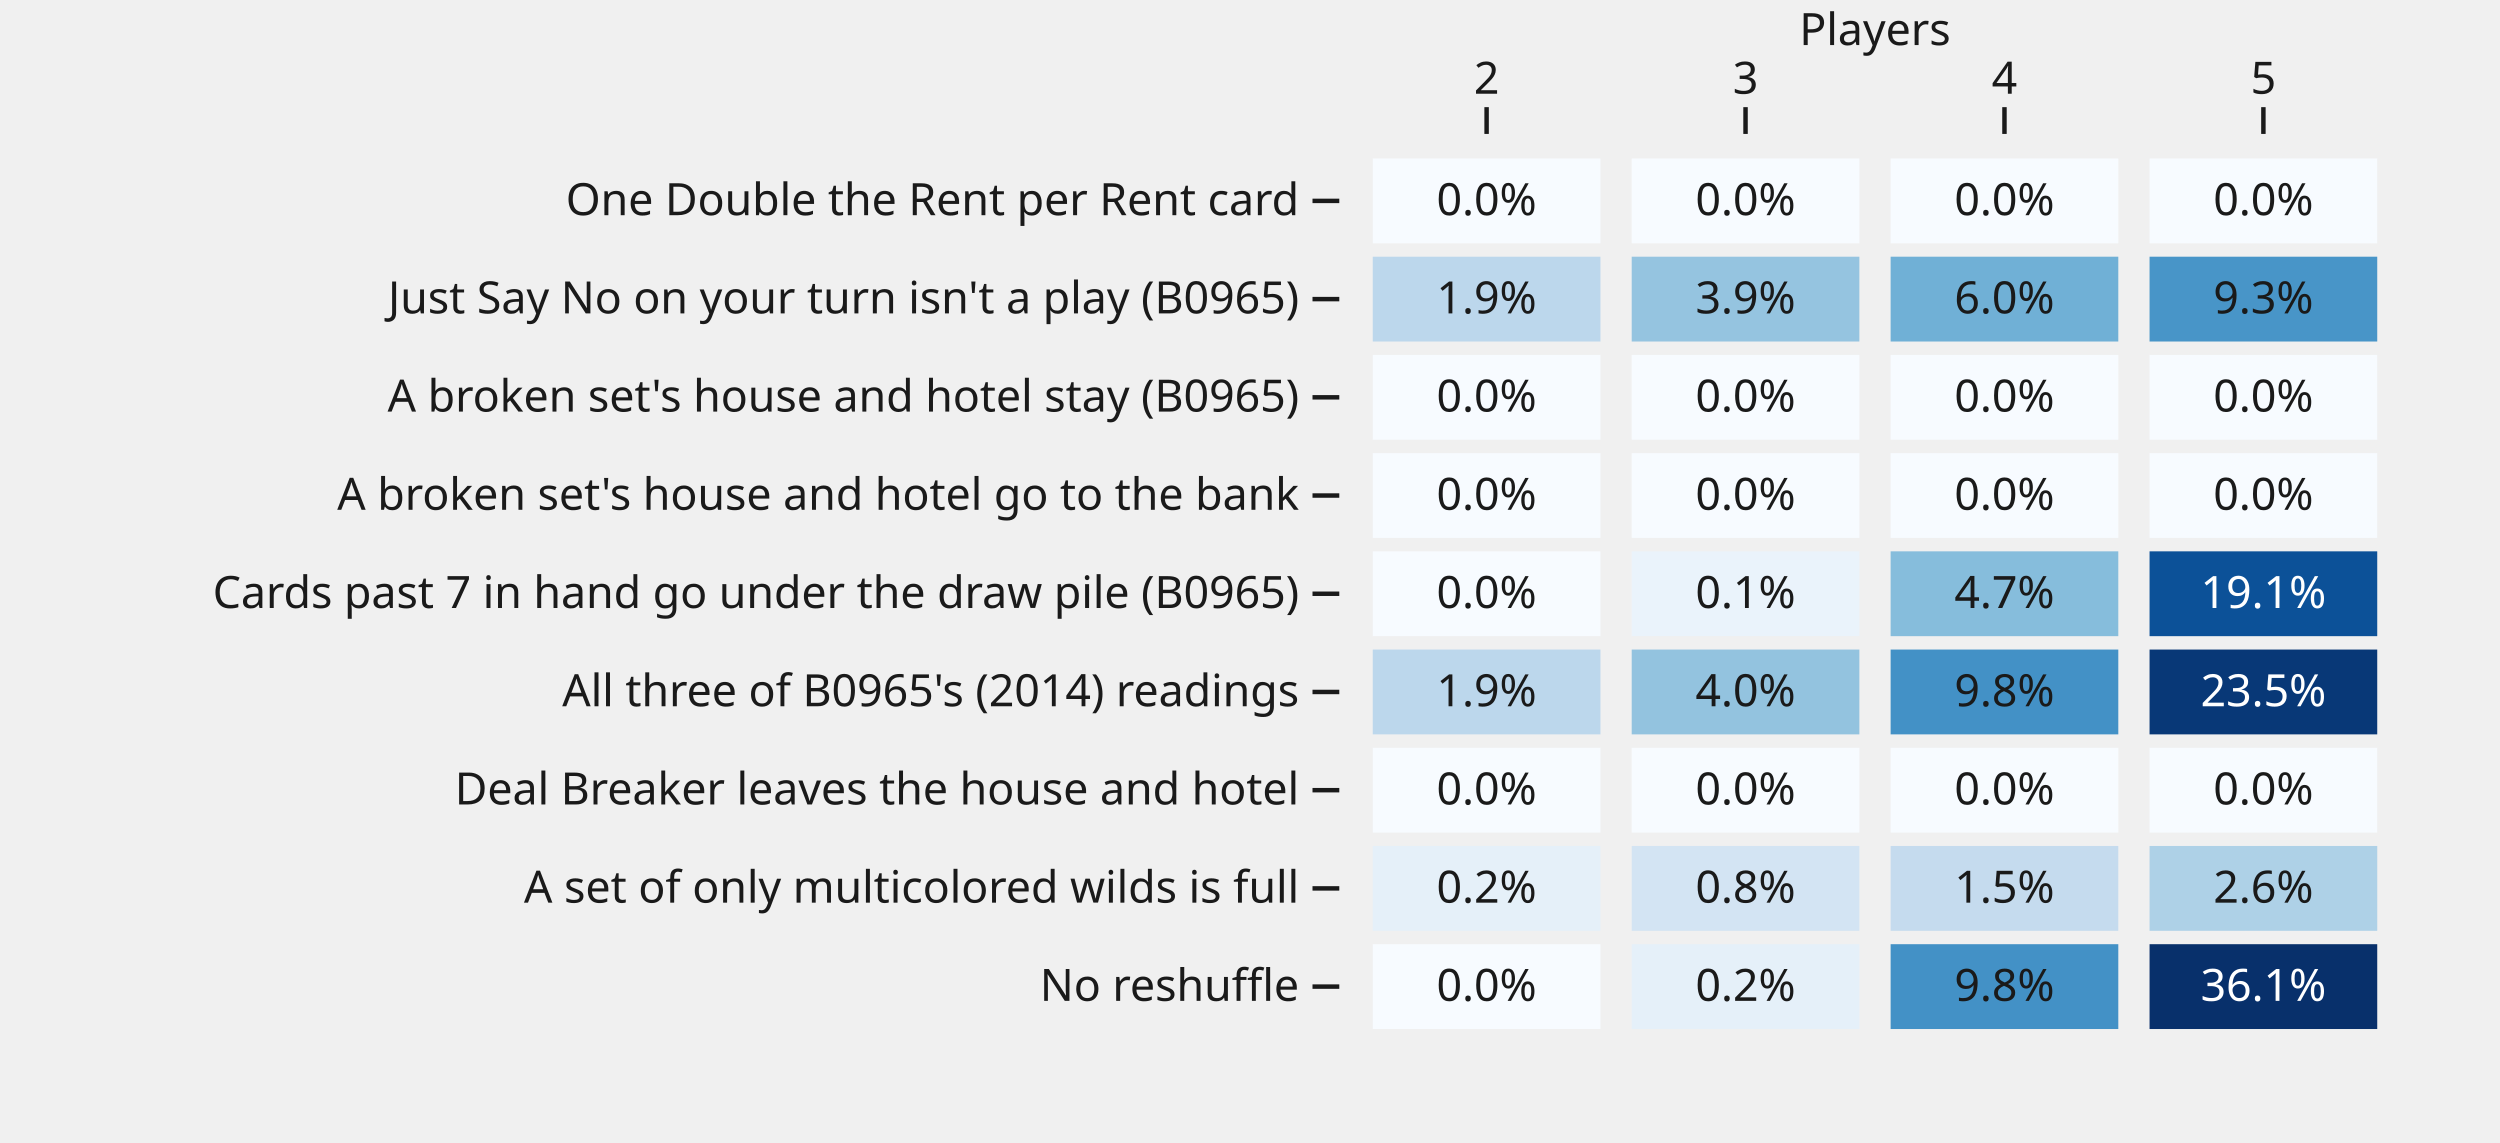
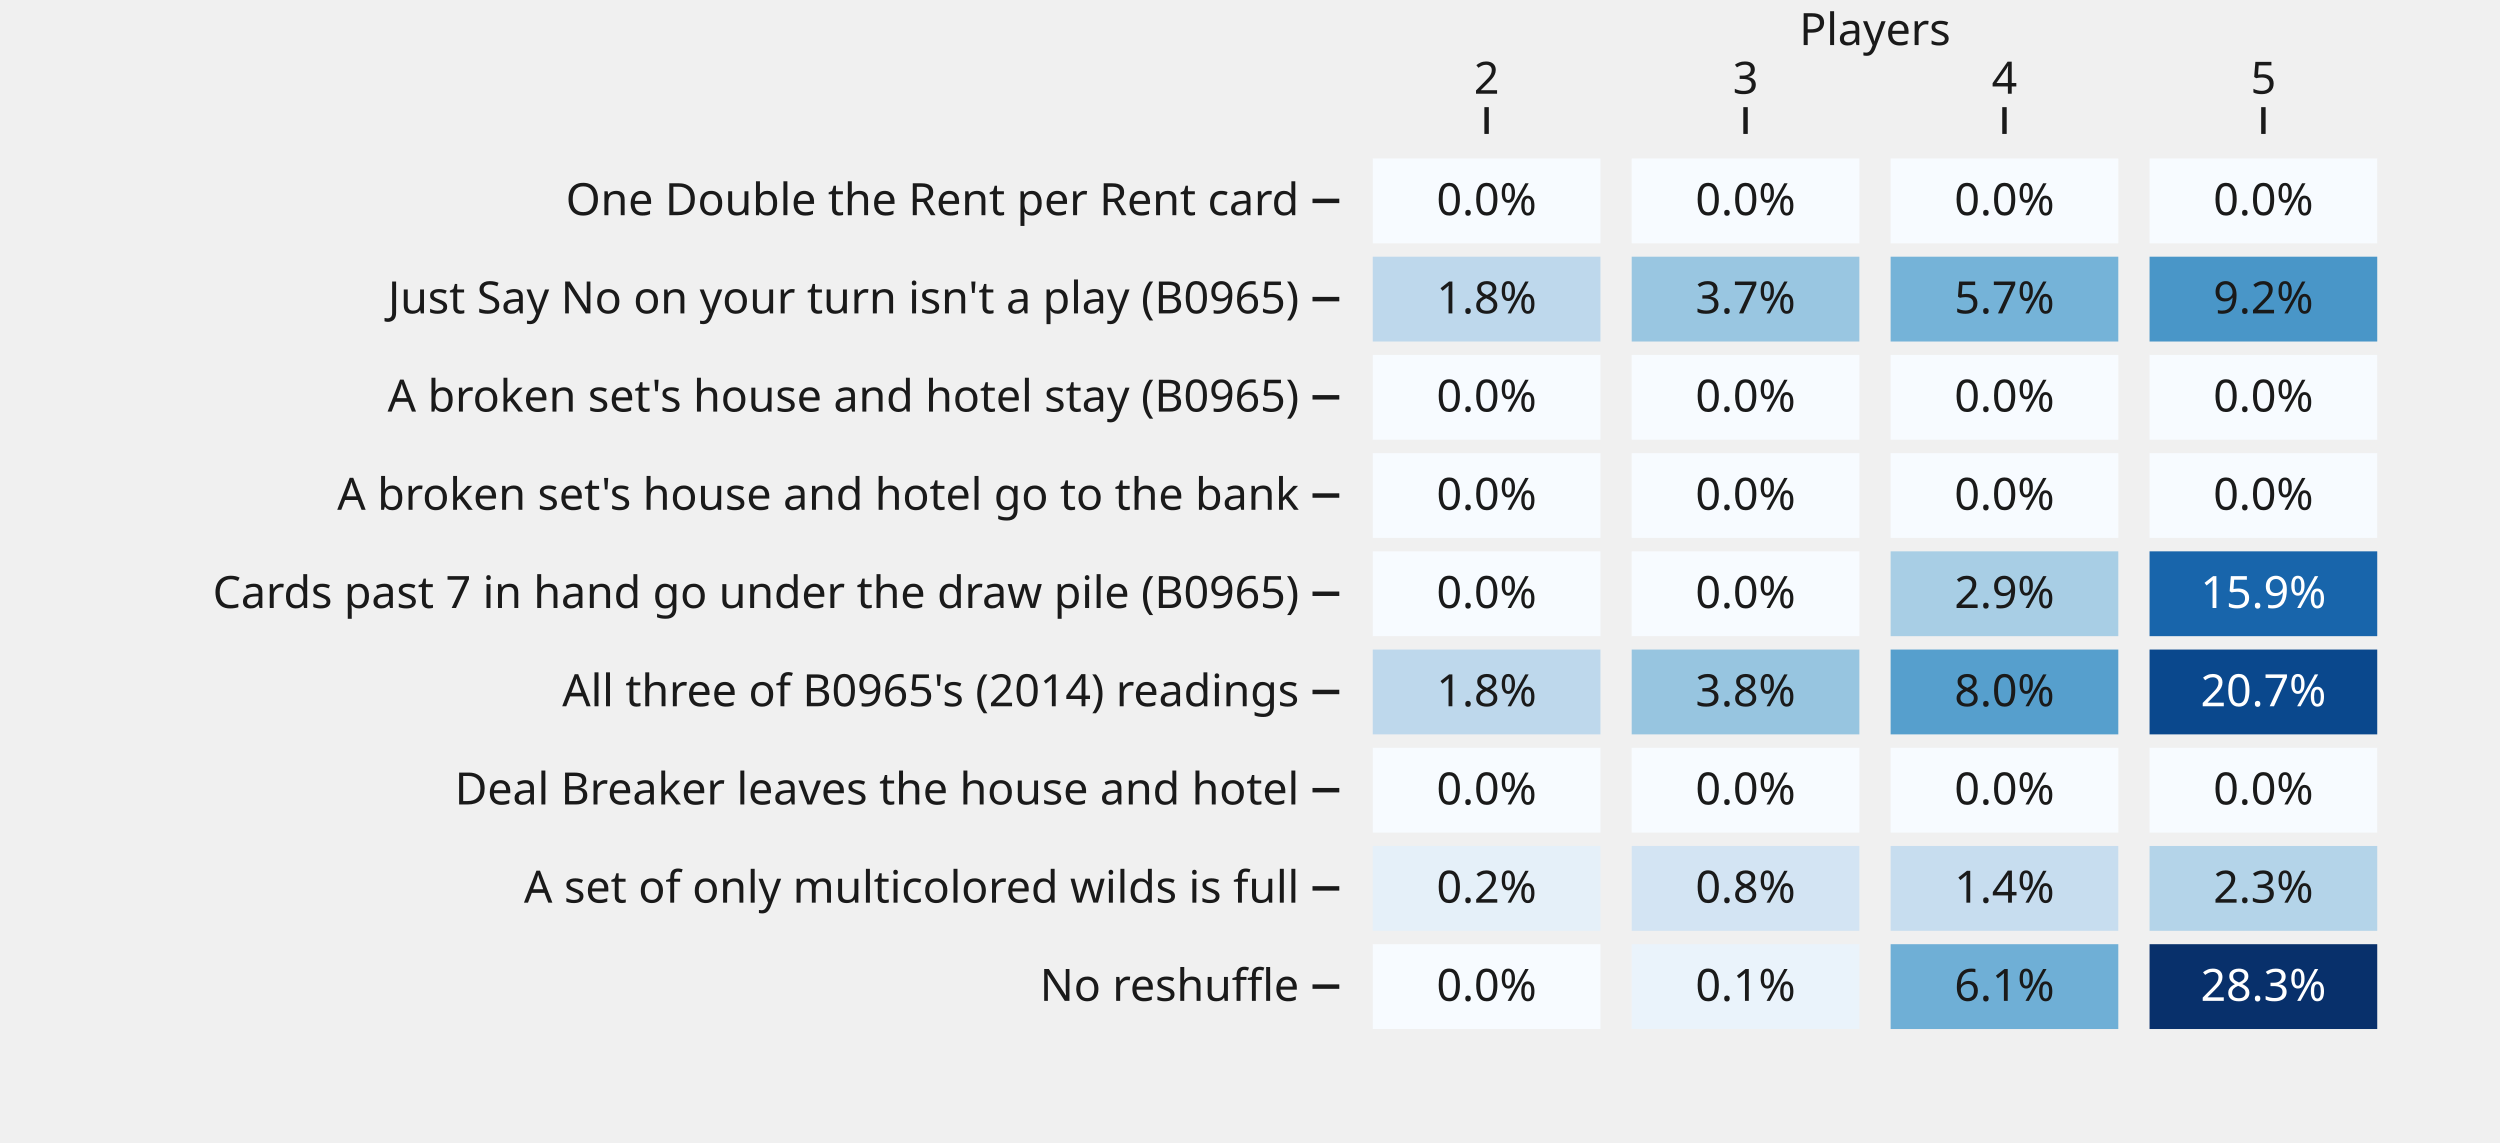
<svg xmlns="http://www.w3.org/2000/svg" class="plot-d6a7b5" fill="currentColor" font-family="system-ui, sans-serif" font-size="10" text-anchor="middle" width="560" height="256" viewBox="0 0 560 256" style="background: rgb(255, 255, 255); color: rgb(26, 26, 26);">
  <style>@media (prefers-color-scheme: dark) { :root { filter: invert(1) hue-rotate(180deg); background: none !important } }</style>
  <style>:where(.plot-d6a7b5) {
  --plot-background: white;
  display: block;
  height: auto;
  height: intrinsic;
  max-width: 100%;
}
:where(.plot-d6a7b5 text),
:where(.plot-d6a7b5 tspan) {
  white-space: pre;
}</style>
  <g aria-label="y-axis tick" aria-hidden="true" fill="none" stroke="currentColor" transform="translate(0,10)">
    <path transform="translate(300,35)" d="M0,0L-6,0" />
    <path transform="translate(300,57)" d="M0,0L-6,0" />
    <path transform="translate(300,79)" d="M0,0L-6,0" />
    <path transform="translate(300,101)" d="M0,0L-6,0" />
    <path transform="translate(300,123)" d="M0,0L-6,0" />
    <path transform="translate(300,145)" d="M0,0L-6,0" />
    <path transform="translate(300,167)" d="M0,0L-6,0" />
    <path transform="translate(300,189)" d="M0,0L-6,0" />
    <path transform="translate(300,211)" d="M0,0L-6,0" />
  </g>
  <g aria-label="y-axis tick label" text-anchor="end" transform="translate(-9,10)">
    <text y="0.32em" transform="translate(300,35)">One Double the Rent per Rent card</text>
    <text y="0.32em" transform="translate(300,57)">Just Say No on your turn isn't a play (B0965)</text>
    <text y="0.32em" transform="translate(300,79)">A broken set's house and hotel stay (B0965)</text>
    <text y="0.32em" transform="translate(300,101)">A broken set's house and hotel go to the bank</text>
    <text y="0.32em" transform="translate(300,123)">Cards past 7 in hand go under the draw pile (B0965)</text>
    <text y="0.32em" transform="translate(300,145)">All three of B0965's (2014) readings</text>
    <text y="0.32em" transform="translate(300,167)">Deal Breaker leaves the house and hotel</text>
    <text y="0.32em" transform="translate(300,189)">A set of only multicolored wilds is full</text>
    <text y="0.32em" transform="translate(300,211)">No reshuffle</text>
  </g>
  <g aria-label="x-axis tick" aria-hidden="true" fill="none" stroke="currentColor" transform="translate(26,0)">
    <path transform="translate(307,30)" d="M0,0L0,-6" />
    <path transform="translate(365,30)" d="M0,0L0,-6" />
    <path transform="translate(423,30)" d="M0,0L0,-6" />
    <path transform="translate(481,30)" d="M0,0L0,-6" />
  </g>
  <g aria-label="x-axis tick label" transform="translate(26,-9)">
    <text transform="translate(307,30)">2</text>
    <text transform="translate(365,30)">3</text>
    <text transform="translate(423,30)">4</text>
    <text transform="translate(481,30)">5</text>
  </g>
  <g aria-label="x-axis label" transform="translate(0,-27)">
    <text y="0.71em" transform="translate(420,30)">Players</text>
  </g>
  <g aria-label="cell">
    <rect x="307.5" width="51" y="35.5" height="19" fill="rgb(247, 251, 255)" />
    <rect x="365.5" width="51" y="35.5" height="19" fill="rgb(247, 251, 255)" />
    <rect x="423.5" width="51" y="35.5" height="19" fill="rgb(247, 251, 255)" />
    <rect x="481.5" width="51" y="35.5" height="19" fill="rgb(247, 251, 255)" />
-     <rect x="307.5" width="51" y="57.5" height="19" fill="rgb(188, 215, 236)" />
-     <rect x="365.5" width="51" y="57.5" height="19" fill="rgb(149, 196, 224)" />
-     <rect x="423.5" width="51" y="57.5" height="19" fill="rgb(112, 176, 214)" />
-     <rect x="481.5" width="51" y="57.5" height="19" fill="rgb(72, 149, 200)" />
+     <rect x="307.5" width="51" y="57.5" height="19" fill="rgb(190, 216, 236)" />
+     <rect x="365.5" width="51" y="57.5" height="19" fill="rgb(153, 198, 225)" />
+     <rect x="423.5" width="51" y="57.5" height="19" fill="rgb(117, 179, 216)" />
+     <rect x="481.5" width="51" y="57.5" height="19" fill="rgb(73, 150, 200)" />
    <rect x="307.5" width="51" y="79.5" height="19" fill="rgb(247, 251, 255)" />
    <rect x="365.5" width="51" y="79.5" height="19" fill="rgb(247, 251, 255)" />
    <rect x="423.5" width="51" y="79.5" height="19" fill="rgb(247, 251, 255)" />
    <rect x="481.5" width="51" y="79.5" height="19" fill="rgb(247, 251, 255)" />
    <rect x="307.5" width="51" y="101.5" height="19" fill="rgb(247, 251, 255)" />
    <rect x="365.5" width="51" y="101.5" height="19" fill="rgb(247, 251, 255)" />
    <rect x="423.5" width="51" y="101.5" height="19" fill="rgb(247, 251, 255)" />
    <rect x="481.5" width="51" y="101.5" height="19" fill="rgb(247, 251, 255)" />
    <rect x="307.5" width="51" y="123.5" height="19" fill="rgb(247, 251, 255)" />
-     <rect x="365.5" width="51" y="123.5" height="19" fill="rgb(234, 243, 251)" />
-     <rect x="423.5" width="51" y="123.5" height="19" fill="rgb(134, 189, 220)" />
-     <rect x="481.5" width="51" y="123.5" height="19" fill="rgb(12, 81, 152)" />
-     <rect x="307.5" width="51" y="145.5" height="19" fill="rgb(188, 215, 236)" />
-     <rect x="365.5" width="51" y="145.5" height="19" fill="rgb(147, 195, 223)" />
-     <rect x="423.5" width="51" y="145.5" height="19" fill="rgb(67, 145, 198)" />
-     <rect x="481.5" width="51" y="145.5" height="19" fill="rgb(8, 56, 119)" />
+     <rect x="365.5" width="51" y="123.5" height="19" fill="rgb(247, 251, 255)" />
+     <rect x="423.5" width="51" y="123.5" height="19" fill="rgb(168, 206, 229)" />
+     <rect x="481.5" width="51" y="123.5" height="19" fill="rgb(24, 101, 171)" />
+     <rect x="307.5" width="51" y="145.5" height="19" fill="rgb(190, 216, 236)" />
+     <rect x="365.5" width="51" y="145.5" height="19" fill="rgb(151, 197, 224)" />
+     <rect x="423.5" width="51" y="145.5" height="19" fill="rgb(86, 159, 205)" />
+     <rect x="481.5" width="51" y="145.5" height="19" fill="rgb(10, 72, 141)" />
    <rect x="307.5" width="51" y="167.5" height="19" fill="rgb(247, 251, 255)" />
    <rect x="365.5" width="51" y="167.5" height="19" fill="rgb(247, 251, 255)" />
    <rect x="423.5" width="51" y="167.5" height="19" fill="rgb(247, 251, 255)" />
    <rect x="481.5" width="51" y="167.5" height="19" fill="rgb(247, 251, 255)" />
    <rect x="307.5" width="51" y="189.5" height="19" fill="rgb(229, 240, 249)" />
    <rect x="365.5" width="51" y="189.5" height="19" fill="rgb(211, 228, 243)" />
-     <rect x="423.5" width="51" y="189.5" height="19" fill="rgb(197, 219, 238)" />
-     <rect x="481.5" width="51" y="189.5" height="19" fill="rgb(174, 209, 231)" />
+     <rect x="423.5" width="51" y="189.5" height="19" fill="rgb(199, 221, 239)" />
+     <rect x="481.5" width="51" y="189.5" height="19" fill="rgb(180, 212, 233)" />
    <rect x="307.5" width="51" y="211.5" height="19" fill="rgb(247, 251, 255)" />
-     <rect x="365.5" width="51" y="211.5" height="19" fill="rgb(229, 240, 249)" />
-     <rect x="423.5" width="51" y="211.5" height="19" fill="rgb(67, 145, 198)" />
+     <rect x="365.5" width="51" y="211.5" height="19" fill="rgb(234, 243, 251)" />
+     <rect x="423.5" width="51" y="211.5" height="19" fill="rgb(111, 175, 214)" />
    <rect x="481.5" width="51" y="211.5" height="19" fill="rgb(8, 48, 107)" />
  </g>
  <g aria-label="text" font-size="10" transform="translate(26,10)">
    <text y="0.32em" transform="translate(307,35)" fill="#1a1a1a">0.0%</text>
    <text y="0.32em" transform="translate(365,35)" fill="#1a1a1a">0.0%</text>
    <text y="0.32em" transform="translate(423,35)" fill="#1a1a1a">0.0%</text>
    <text y="0.32em" transform="translate(481,35)" fill="#1a1a1a">0.0%</text>
-     <text y="0.32em" transform="translate(307,57)" fill="#1a1a1a">1.9%</text>
-     <text y="0.32em" transform="translate(365,57)" fill="#1a1a1a">3.9%</text>
-     <text y="0.32em" transform="translate(423,57)" fill="#1a1a1a">6.0%</text>
-     <text y="0.32em" transform="translate(481,57)" fill="#1a1a1a">9.3%</text>
+     <text y="0.32em" transform="translate(307,57)" fill="#1a1a1a">1.8%</text>
+     <text y="0.32em" transform="translate(365,57)" fill="#1a1a1a">3.7%</text>
+     <text y="0.32em" transform="translate(423,57)" fill="#1a1a1a">5.7%</text>
+     <text y="0.32em" transform="translate(481,57)" fill="#1a1a1a">9.2%</text>
    <text y="0.32em" transform="translate(307,79)" fill="#1a1a1a">0.0%</text>
    <text y="0.32em" transform="translate(365,79)" fill="#1a1a1a">0.0%</text>
    <text y="0.32em" transform="translate(423,79)" fill="#1a1a1a">0.0%</text>
    <text y="0.32em" transform="translate(481,79)" fill="#1a1a1a">0.0%</text>
    <text y="0.32em" transform="translate(307,101)" fill="#1a1a1a">0.0%</text>
    <text y="0.32em" transform="translate(365,101)" fill="#1a1a1a">0.0%</text>
    <text y="0.32em" transform="translate(423,101)" fill="#1a1a1a">0.0%</text>
    <text y="0.32em" transform="translate(481,101)" fill="#1a1a1a">0.0%</text>
    <text y="0.32em" transform="translate(307,123)" fill="#1a1a1a">0.0%</text>
-     <text y="0.32em" transform="translate(365,123)" fill="#1a1a1a">0.1%</text>
-     <text y="0.32em" transform="translate(423,123)" fill="#1a1a1a">4.7%</text>
-     <text y="0.32em" transform="translate(481,123)" fill="#ffffff">19.1%</text>
-     <text y="0.32em" transform="translate(307,145)" fill="#1a1a1a">1.9%</text>
-     <text y="0.32em" transform="translate(365,145)" fill="#1a1a1a">4.0%</text>
-     <text y="0.32em" transform="translate(423,145)" fill="#1a1a1a">9.8%</text>
-     <text y="0.32em" transform="translate(481,145)" fill="#ffffff">23.5%</text>
+     <text y="0.32em" transform="translate(365,123)" fill="#1a1a1a">0.0%</text>
+     <text y="0.32em" transform="translate(423,123)" fill="#1a1a1a">2.9%</text>
+     <text y="0.32em" transform="translate(481,123)" fill="#ffffff">15.9%</text>
+     <text y="0.32em" transform="translate(307,145)" fill="#1a1a1a">1.8%</text>
+     <text y="0.32em" transform="translate(365,145)" fill="#1a1a1a">3.8%</text>
+     <text y="0.32em" transform="translate(423,145)" fill="#1a1a1a">8.0%</text>
+     <text y="0.32em" transform="translate(481,145)" fill="#ffffff">20.7%</text>
    <text y="0.32em" transform="translate(307,167)" fill="#1a1a1a">0.0%</text>
    <text y="0.32em" transform="translate(365,167)" fill="#1a1a1a">0.0%</text>
    <text y="0.32em" transform="translate(423,167)" fill="#1a1a1a">0.0%</text>
    <text y="0.32em" transform="translate(481,167)" fill="#1a1a1a">0.0%</text>
    <text y="0.32em" transform="translate(307,189)" fill="#1a1a1a">0.2%</text>
    <text y="0.32em" transform="translate(365,189)" fill="#1a1a1a">0.8%</text>
-     <text y="0.32em" transform="translate(423,189)" fill="#1a1a1a">1.5%</text>
-     <text y="0.32em" transform="translate(481,189)" fill="#1a1a1a">2.6%</text>
+     <text y="0.32em" transform="translate(423,189)" fill="#1a1a1a">1.4%</text>
+     <text y="0.32em" transform="translate(481,189)" fill="#1a1a1a">2.3%</text>
    <text y="0.32em" transform="translate(307,211)" fill="#1a1a1a">0.0%</text>
-     <text y="0.32em" transform="translate(365,211)" fill="#1a1a1a">0.2%</text>
-     <text y="0.32em" transform="translate(423,211)" fill="#1a1a1a">9.8%</text>
-     <text y="0.32em" transform="translate(481,211)" fill="#ffffff">36.1%</text>
+     <text y="0.32em" transform="translate(365,211)" fill="#1a1a1a">0.1%</text>
+     <text y="0.32em" transform="translate(423,211)" fill="#1a1a1a">6.1%</text>
+     <text y="0.32em" transform="translate(481,211)" fill="#ffffff">28.3%</text>
  </g>
</svg>
